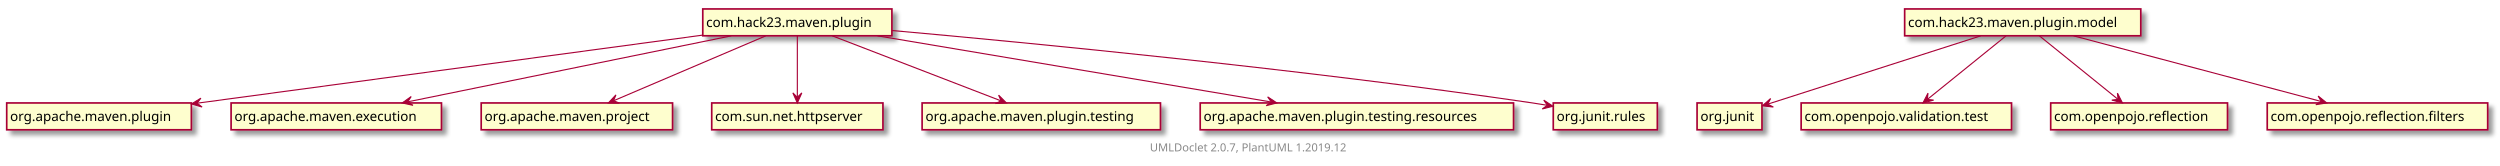
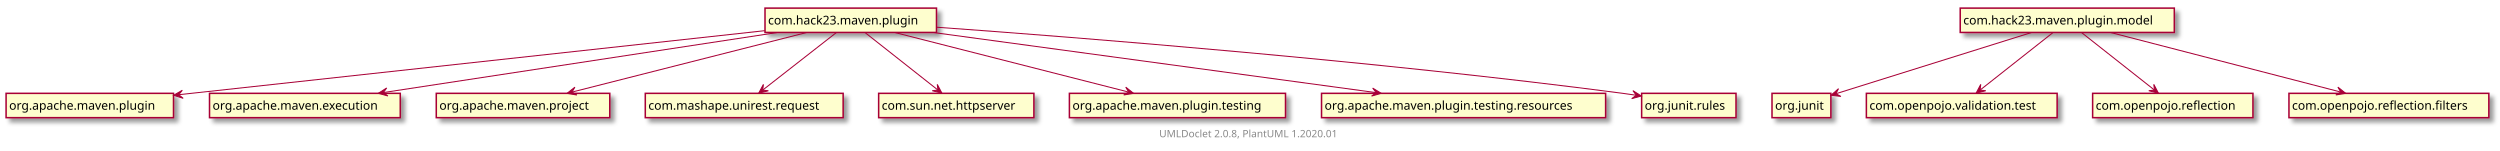
- <svg xmlns="http://www.w3.org/2000/svg" xmlns:xlink="http://www.w3.org/1999/xlink" contentScriptType="application/ecmascript" contentStyleType="text/css" height="148px" preserveAspectRatio="none" style="width:2234px;height:148px;" version="1.1" viewBox="0 0 2234 148" width="2234px" zoomAndPan="magnify">
+ <svg xmlns="http://www.w3.org/2000/svg" xmlns:xlink="http://www.w3.org/1999/xlink" contentScriptType="application/ecmascript" contentStyleType="text/css" height="148px" preserveAspectRatio="none" style="width:2464px;height:148px;" version="1.1" viewBox="0 0 2464 148" width="2464px" zoomAndPan="magnify">
  <defs>
-     <filter height="300%" id="fm4htahi6q26" width="300%" x="-1" y="-1">
+     <filter height="300%" id="fdq5q0w826pbw" width="300%" x="-1" y="-1">
      <feGaussianBlur result="blurOut" stdDeviation="2.0" />
      <feColorMatrix in="blurOut" result="blurOut2" type="matrix" values="0 0 0 0 0 0 0 0 0 0 0 0 0 0 0 0 0 0 .4 0" />
      <feOffset dx="4.0" dy="4.0" in="blurOut2" result="blurOut3" />
      <feBlend in="SourceGraphic" in2="blurOut3" mode="normal" />
    </filter>
  </defs>
  <g>
    <a href="com/hack23/maven/plugin/package-summary.html" target="_top" title="com/hack23/maven/plugin/package-summary.html" xlink:actuate="onRequest" xlink:href="com/hack23/maven/plugin/package-summary.html" xlink:show="new" xlink:title="com/hack23/maven/plugin/package-summary.html" xlink:type="simple">
-       <rect fill="#FEFECE" filter="url(#fm4htahi6q26)" height="23.969" id="com.hack23.maven.plugin" style="stroke: #A80036; stroke-width: 1.5;" width="169" x="628" y="8" />
-       <text fill="#000000" font-family="sans-serif" font-size="12" lengthAdjust="spacingAndGlyphs" textLength="163" x="631" y="24.139">com.hack23.maven.plugin</text>
+       <rect fill="#FEFECE" filter="url(#fdq5q0w826pbw)" height="23.969" id="com.hack23.maven.plugin" style="stroke: #A80036; stroke-width: 1.5;" width="169" x="754" y="8" />
+       <text fill="#000000" font-family="sans-serif" font-size="12" lengthAdjust="spacingAndGlyphs" textLength="163" x="757" y="24.139">com.hack23.maven.plugin</text>
    </a>
-     <rect fill="#FEFECE" filter="url(#fm4htahi6q26)" height="23.969" id="org.apache.maven.plugin" style="stroke: #A80036; stroke-width: 1.5;" width="165" x="6" y="92" />
+     <rect fill="#FEFECE" filter="url(#fdq5q0w826pbw)" height="23.969" id="org.apache.maven.plugin" style="stroke: #A80036; stroke-width: 1.5;" width="165" x="6" y="92" />
    <text fill="#000000" font-family="sans-serif" font-size="12" lengthAdjust="spacingAndGlyphs" textLength="159" x="9" y="108.139">org.apache.maven.plugin</text>
-     <rect fill="#FEFECE" filter="url(#fm4htahi6q26)" height="23.969" id="org.apache.maven.execution" style="stroke: #A80036; stroke-width: 1.5;" width="188" x="206.5" y="92" />
+     <rect fill="#FEFECE" filter="url(#fdq5q0w826pbw)" height="23.969" id="org.apache.maven.execution" style="stroke: #A80036; stroke-width: 1.5;" width="188" x="206.5" y="92" />
    <text fill="#000000" font-family="sans-serif" font-size="12" lengthAdjust="spacingAndGlyphs" textLength="182" x="209.5" y="108.139">org.apache.maven.execution</text>
-     <rect fill="#FEFECE" filter="url(#fm4htahi6q26)" height="23.969" id="org.apache.maven.project" style="stroke: #A80036; stroke-width: 1.5;" width="171" x="430" y="92" />
+     <rect fill="#FEFECE" filter="url(#fdq5q0w826pbw)" height="23.969" id="org.apache.maven.project" style="stroke: #A80036; stroke-width: 1.5;" width="171" x="430" y="92" />
    <text fill="#000000" font-family="sans-serif" font-size="12" lengthAdjust="spacingAndGlyphs" textLength="165" x="433" y="108.139">org.apache.maven.project</text>
-     <rect fill="#FEFECE" filter="url(#fm4htahi6q26)" height="23.969" id="com.sun.net.httpserver" style="stroke: #A80036; stroke-width: 1.5;" width="153" x="636" y="92" />
-     <text fill="#000000" font-family="sans-serif" font-size="12" lengthAdjust="spacingAndGlyphs" textLength="147" x="639" y="108.139">com.sun.net.httpserver</text>
-     <rect fill="#FEFECE" filter="url(#fm4htahi6q26)" height="23.969" id="org.apache.maven.plugin.testing" style="stroke: #A80036; stroke-width: 1.5;" width="213" x="824" y="92" />
-     <text fill="#000000" font-family="sans-serif" font-size="12" lengthAdjust="spacingAndGlyphs" textLength="207" x="827" y="108.139">org.apache.maven.plugin.testing</text>
-     <rect fill="#FEFECE" filter="url(#fm4htahi6q26)" height="23.969" id="org.apache.maven.plugin.testing.resources" style="stroke: #A80036; stroke-width: 1.5;" width="280" x="1072.5" y="92" />
-     <text fill="#000000" font-family="sans-serif" font-size="12" lengthAdjust="spacingAndGlyphs" textLength="274" x="1075.5" y="108.139">org.apache.maven.plugin.testing.resources</text>
-     <rect fill="#FEFECE" filter="url(#fm4htahi6q26)" height="23.969" id="org.junit.rules" style="stroke: #A80036; stroke-width: 1.5;" width="93" x="1388" y="92" />
-     <text fill="#000000" font-family="sans-serif" font-size="12" lengthAdjust="spacingAndGlyphs" textLength="87" x="1391" y="108.139">org.junit.rules</text>
+     <rect fill="#FEFECE" filter="url(#fdq5q0w826pbw)" height="23.969" id="com.mashape.unirest.request" style="stroke: #A80036; stroke-width: 1.5;" width="195" x="636" y="92" />
+     <text fill="#000000" font-family="sans-serif" font-size="12" lengthAdjust="spacingAndGlyphs" textLength="189" x="639" y="108.139">com.mashape.unirest.request</text>
+     <rect fill="#FEFECE" filter="url(#fdq5q0w826pbw)" height="23.969" id="com.sun.net.httpserver" style="stroke: #A80036; stroke-width: 1.5;" width="153" x="866" y="92" />
+     <text fill="#000000" font-family="sans-serif" font-size="12" lengthAdjust="spacingAndGlyphs" textLength="147" x="869" y="108.139">com.sun.net.httpserver</text>
+     <rect fill="#FEFECE" filter="url(#fdq5q0w826pbw)" height="23.969" id="org.apache.maven.plugin.testing" style="stroke: #A80036; stroke-width: 1.5;" width="213" x="1054" y="92" />
+     <text fill="#000000" font-family="sans-serif" font-size="12" lengthAdjust="spacingAndGlyphs" textLength="207" x="1057" y="108.139">org.apache.maven.plugin.testing</text>
+     <rect fill="#FEFECE" filter="url(#fdq5q0w826pbw)" height="23.969" id="org.apache.maven.plugin.testing.resources" style="stroke: #A80036; stroke-width: 1.5;" width="280" x="1302.5" y="92" />
+     <text fill="#000000" font-family="sans-serif" font-size="12" lengthAdjust="spacingAndGlyphs" textLength="274" x="1305.5" y="108.139">org.apache.maven.plugin.testing.resources</text>
+     <rect fill="#FEFECE" filter="url(#fdq5q0w826pbw)" height="23.969" id="org.junit.rules" style="stroke: #A80036; stroke-width: 1.5;" width="93" x="1618" y="92" />
+     <text fill="#000000" font-family="sans-serif" font-size="12" lengthAdjust="spacingAndGlyphs" textLength="87" x="1621" y="108.139">org.junit.rules</text>
    <a href="com/hack23/maven/plugin/model/package-summary.html" target="_top" title="com/hack23/maven/plugin/model/package-summary.html" xlink:actuate="onRequest" xlink:href="com/hack23/maven/plugin/model/package-summary.html" xlink:show="new" xlink:title="com/hack23/maven/plugin/model/package-summary.html" xlink:type="simple">
-       <rect fill="#FEFECE" filter="url(#fm4htahi6q26)" height="23.969" id="com.hack23.maven.plugin.model" style="stroke: #A80036; stroke-width: 1.5;" width="211" x="1702" y="8" />
-       <text fill="#000000" font-family="sans-serif" font-size="12" lengthAdjust="spacingAndGlyphs" textLength="205" x="1705" y="24.139">com.hack23.maven.plugin.model</text>
+       <rect fill="#FEFECE" filter="url(#fdq5q0w826pbw)" height="23.969" id="com.hack23.maven.plugin.model" style="stroke: #A80036; stroke-width: 1.5;" width="211" x="1932" y="8" />
+       <text fill="#000000" font-family="sans-serif" font-size="12" lengthAdjust="spacingAndGlyphs" textLength="205" x="1935" y="24.139">com.hack23.maven.plugin.model</text>
    </a>
-     <rect fill="#FEFECE" filter="url(#fm4htahi6q26)" height="23.969" id="org.junit" style="stroke: #A80036; stroke-width: 1.5;" width="58" x="1516.5" y="92" />
-     <text fill="#000000" font-family="sans-serif" font-size="12" lengthAdjust="spacingAndGlyphs" textLength="52" x="1519.5" y="108.139">org.junit</text>
-     <rect fill="#FEFECE" filter="url(#fm4htahi6q26)" height="23.969" id="com.openpojo.validation.test" style="stroke: #A80036; stroke-width: 1.5;" width="188" x="1609.5" y="92" />
-     <text fill="#000000" font-family="sans-serif" font-size="12" lengthAdjust="spacingAndGlyphs" textLength="182" x="1612.5" y="108.139">com.openpojo.validation.test</text>
-     <rect fill="#FEFECE" filter="url(#fm4htahi6q26)" height="23.969" id="com.openpojo.reflection" style="stroke: #A80036; stroke-width: 1.5;" width="158" x="1832.5" y="92" />
-     <text fill="#000000" font-family="sans-serif" font-size="12" lengthAdjust="spacingAndGlyphs" textLength="152" x="1835.5" y="108.139">com.openpojo.reflection</text>
-     <rect fill="#FEFECE" filter="url(#fm4htahi6q26)" height="23.969" id="com.openpojo.reflection.filters" style="stroke: #A80036; stroke-width: 1.5;" width="197" x="2026" y="92" />
-     <text fill="#000000" font-family="sans-serif" font-size="12" lengthAdjust="spacingAndGlyphs" textLength="191" x="2029" y="108.139">com.openpojo.reflection.filters</text>
-     <path d="M627.695,31.416 C509.49,47.328 296.259,76.032 176.413,92.165 " fill="none" id="com.hack23.maven.plugin-&gt;org.apache.maven.plugin" style="stroke: #A80036; stroke-width: 1.0;" />
-     <polygon fill="#A80036" points="171.131,92.877,180.584,95.64,176.086,92.21,179.517,87.712,171.131,92.877" style="stroke: #A80036; stroke-width: 1.0;" />
-     <path d="M653.47,32.035 C576.832,47.66 443.565,74.831 364.545,90.942 " fill="none" id="com.hack23.maven.plugin-&gt;org.apache.maven.execution" style="stroke: #A80036; stroke-width: 1.0;" />
-     <polygon fill="#A80036" points="359.42,91.987,369.038,94.108,364.319,90.988,367.44,86.27,359.42,91.987" style="stroke: #A80036; stroke-width: 1.0;" />
-     <path d="M684.275,32.035 C648.434,47.317 586.693,73.644 548.649,89.865 " fill="none" id="com.hack23.maven.plugin-&gt;org.apache.maven.project" style="stroke: #A80036; stroke-width: 1.0;" />
-     <polygon fill="#A80036" points="543.673,91.987,553.521,92.137,548.272,90.026,550.383,84.778,543.673,91.987" style="stroke: #A80036; stroke-width: 1.0;" />
-     <path d="M712.5,32.035 C712.5,46.382 712.5,70.462 712.5,86.777 " fill="none" id="com.hack23.maven.plugin-&gt;com.sun.net.httpserver" style="stroke: #A80036; stroke-width: 1.0;" />
-     <polygon fill="#A80036" points="712.5,91.987,716.5,82.987,712.5,86.987,708.5,82.987,712.5,91.987" style="stroke: #A80036; stroke-width: 1.0;" />
-     <path d="M743.734,32.035 C783.638,47.411 852.556,73.966 894.587,90.162 " fill="none" id="com.hack23.maven.plugin-&gt;org.apache.maven.plugin.testing" style="stroke: #A80036; stroke-width: 1.0;" />
-     <polygon fill="#A80036" points="899.324,91.987,892.364,85.019,894.658,90.189,889.488,92.484,899.324,91.987" style="stroke: #A80036; stroke-width: 1.0;" />
-     <path d="M784.138,32.035 C877.517,47.723 1040.169,75.049 1135.92,91.135 " fill="none" id="com.hack23.maven.plugin-&gt;org.apache.maven.plugin.testing.resources" style="stroke: #A80036; stroke-width: 1.0;" />
-     <polygon fill="#A80036" points="1140.995,91.987,1132.782,86.551,1136.064,91.159,1131.457,94.441,1140.995,91.987" style="stroke: #A80036; stroke-width: 1.0;" />
-     <path d="M797.019,27.262 C922.35,38.483 1164.726,61.919 1369.5,92 C1373.743,92.623 1378.133,93.32 1382.536,94.056 " fill="none" id="com.hack23.maven.plugin-&gt;org.junit.rules" style="stroke: #A80036; stroke-width: 1.0;" />
-     <polygon fill="#A80036" points="1387.703,94.936,1379.503,89.482,1382.774,94.097,1378.159,97.369,1387.703,94.936" style="stroke: #A80036; stroke-width: 1.0;" />
-     <path d="M1769.962,32.035 C1719.073,48.35 1628.923,77.254 1579.778,93.01 " fill="none" id="com.hack23.maven.plugin.model-&gt;org.junit" style="stroke: #A80036; stroke-width: 1.0;" />
-     <polygon fill="#A80036" points="1574.863,94.586,1584.655,95.647,1579.625,93.059,1582.212,88.029,1574.863,94.586" style="stroke: #A80036; stroke-width: 1.0;" />
-     <path d="M1792.599,32.035 C1774.142,46.943 1742.672,72.361 1722.498,88.656 " fill="none" id="com.hack23.maven.plugin.model-&gt;com.openpojo.validation.test" style="stroke: #A80036; stroke-width: 1.0;" />
-     <polygon fill="#A80036" points="1718.373,91.987,1727.888,89.444,1722.263,88.846,1722.861,83.22,1718.373,91.987" style="stroke: #A80036; stroke-width: 1.0;" />
-     <path d="M1822.401,32.035 C1840.858,46.943 1872.328,72.361 1892.502,88.656 " fill="none" id="com.hack23.maven.plugin.model-&gt;com.openpojo.reflection" style="stroke: #A80036; stroke-width: 1.0;" />
-     <polygon fill="#A80036" points="1896.627,91.987,1892.139,83.22,1892.737,88.846,1887.112,89.444,1896.627,91.987" style="stroke: #A80036; stroke-width: 1.0;" />
-     <path d="M1852.918,32.035 C1911.532,47.567 2013.197,74.506 2074.126,90.652 " fill="none" id="com.hack23.maven.plugin.model-&gt;com.openpojo.reflection.filters" style="stroke: #A80036; stroke-width: 1.0;" />
-     <polygon fill="#A80036" points="2079.166,91.987,2071.491,85.815,2074.333,90.706,2069.441,93.548,2079.166,91.987" style="stroke: #A80036; stroke-width: 1.0;" />
-     <text fill="#888888" font-family="sans-serif" font-size="10" lengthAdjust="spacingAndGlyphs" textLength="186" x="1027.5" y="135.282">UMLDoclet 2.0.7, PlantUML 1.2019.12</text>
+     <rect fill="#FEFECE" filter="url(#fdq5q0w826pbw)" height="23.969" id="org.junit" style="stroke: #A80036; stroke-width: 1.5;" width="58" x="1746.5" y="92" />
+     <text fill="#000000" font-family="sans-serif" font-size="12" lengthAdjust="spacingAndGlyphs" textLength="52" x="1749.5" y="108.139">org.junit</text>
+     <rect fill="#FEFECE" filter="url(#fdq5q0w826pbw)" height="23.969" id="com.openpojo.validation.test" style="stroke: #A80036; stroke-width: 1.5;" width="188" x="1839.5" y="92" />
+     <text fill="#000000" font-family="sans-serif" font-size="12" lengthAdjust="spacingAndGlyphs" textLength="182" x="1842.5" y="108.139">com.openpojo.validation.test</text>
+     <rect fill="#FEFECE" filter="url(#fdq5q0w826pbw)" height="23.969" id="com.openpojo.reflection" style="stroke: #A80036; stroke-width: 1.5;" width="158" x="2062.5" y="92" />
+     <text fill="#000000" font-family="sans-serif" font-size="12" lengthAdjust="spacingAndGlyphs" textLength="152" x="2065.5" y="108.139">com.openpojo.reflection</text>
+     <rect fill="#FEFECE" filter="url(#fdq5q0w826pbw)" height="23.969" id="com.openpojo.reflection.filters" style="stroke: #A80036; stroke-width: 1.5;" width="197" x="2256" y="92" />
+     <text fill="#000000" font-family="sans-serif" font-size="12" lengthAdjust="spacingAndGlyphs" textLength="191" x="2259" y="108.139">com.openpojo.reflection.filters</text>
+     <path d="M753.84,30.23 C629.79,43.75 391.33,69.77 188.5,92 C184.53,92.43 180.48,92.88 176.38,93.33 " fill="none" id="com.hack23.maven.plugin-&gt;org.apache.maven.plugin" style="stroke: #A80036; stroke-width: 1.0;" />
+     <polygon fill="#A80036" points="171.17,93.9,180.551,96.899,176.141,93.357,179.683,88.947,171.17,93.9" style="stroke: #A80036; stroke-width: 1.0;" />
+     <path d="M766.22,32.02 C665.05,47.44 481.97,75.34 378.04,91.18 " fill="none" id="com.hack23.maven.plugin-&gt;org.apache.maven.execution" style="stroke: #A80036; stroke-width: 1.0;" />
+     <polygon fill="#A80036" points="372.85,91.97,382.344,94.588,377.795,91.227,381.156,86.677,372.85,91.97" style="stroke: #A80036; stroke-width: 1.0;" />
+     <path d="M794.94,32.06 C734.81,47.32 626.72,74.76 564.06,90.67 " fill="none" id="com.hack23.maven.plugin-&gt;org.apache.maven.project" style="stroke: #A80036; stroke-width: 1.0;" />
+     <polygon fill="#A80036" points="558.89,91.99,568.597,93.654,563.736,90.76,566.63,85.9,558.89,91.99" style="stroke: #A80036; stroke-width: 1.0;" />
+     <path d="M824.34,32.06 C805.55,46.73 772.36,72.65 751.72,88.77 " fill="none" id="com.hack23.maven.plugin-&gt;com.mashape.unirest.request" style="stroke: #A80036; stroke-width: 1.0;" />
+     <polygon fill="#A80036" points="747.77,91.85,757.328,89.475,751.715,88.777,752.412,83.164,747.77,91.85" style="stroke: #A80036; stroke-width: 1.0;" />
+     <path d="M852.53,32.06 C871.06,46.67 903.73,72.44 924.19,88.57 " fill="none" id="com.hack23.maven.plugin-&gt;com.sun.net.httpserver" style="stroke: #A80036; stroke-width: 1.0;" />
+     <polygon fill="#A80036" points="928.36,91.85,923.773,83.135,924.435,88.753,918.817,89.415,928.36,91.85" style="stroke: #A80036; stroke-width: 1.0;" />
+     <path d="M881.93,32.06 C941.87,47.32 1049.62,74.76 1112.09,90.67 " fill="none" id="com.hack23.maven.plugin-&gt;org.apache.maven.plugin.testing" style="stroke: #A80036; stroke-width: 1.0;" />
+     <polygon fill="#A80036" points="1117.25,91.99,1109.527,85.878,1112.407,90.747,1107.538,93.627,1117.25,91.99" style="stroke: #A80036; stroke-width: 1.0;" />
+     <path d="M919.64,32.02 C1033.45,47.47 1239.58,75.45 1356.14,91.28 " fill="none" id="com.hack23.maven.plugin-&gt;org.apache.maven.plugin.testing.resources" style="stroke: #A80036; stroke-width: 1.0;" />
+     <polygon fill="#A80036" points="1361.28,91.97,1352.9,86.795,1356.325,91.297,1351.823,94.722,1361.28,91.97" style="stroke: #A80036; stroke-width: 1.0;" />
+     <path d="M923.19,26.83 C1063.95,36.98 1354.79,59.92 1599.5,92 C1603.74,92.56 1608.13,93.18 1612.53,93.85 " fill="none" id="com.hack23.maven.plugin-&gt;org.junit.rules" style="stroke: #A80036; stroke-width: 1.0;" />
+     <polygon fill="#A80036" points="1617.7,94.65,1609.409,89.333,1612.758,93.893,1608.198,97.241,1617.7,94.65" style="stroke: #A80036; stroke-width: 1.0;" />
+     <path d="M2002.17,32.06 C1951.66,47.87 1859.44,76.73 1809.62,92.32 " fill="none" id="com.hack23.maven.plugin.model-&gt;org.junit" style="stroke: #A80036; stroke-width: 1.0;" />
+     <polygon fill="#A80036" points="1804.64,93.88,1814.422,95.023,1809.414,92.394,1812.044,87.385,1804.64,93.88" style="stroke: #A80036; stroke-width: 1.0;" />
+     <path d="M2023.47,32.06 C2004.94,46.67 1972.27,72.44 1951.81,88.57 " fill="none" id="com.hack23.maven.plugin.model-&gt;com.openpojo.validation.test" style="stroke: #A80036; stroke-width: 1.0;" />
+     <polygon fill="#A80036" points="1947.64,91.85,1957.183,89.415,1951.565,88.753,1952.227,83.135,1947.64,91.85" style="stroke: #A80036; stroke-width: 1.0;" />
+     <path d="M2051.53,32.06 C2070.06,46.67 2102.73,72.44 2123.19,88.57 " fill="none" id="com.hack23.maven.plugin.model-&gt;com.openpojo.reflection" style="stroke: #A80036; stroke-width: 1.0;" />
+     <polygon fill="#A80036" points="2127.36,91.85,2122.773,83.135,2123.435,88.753,2117.817,89.415,2127.36,91.85" style="stroke: #A80036; stroke-width: 1.0;" />
+     <path d="M2080.25,32.06 C2139.26,47.32 2245.34,74.76 2306.84,90.67 " fill="none" id="com.hack23.maven.plugin.model-&gt;com.openpojo.reflection.filters" style="stroke: #A80036; stroke-width: 1.0;" />
+     <polygon fill="#A80036" points="2311.92,91.99,2304.214,85.857,2307.08,90.734,2302.204,93.6,2311.92,91.99" style="stroke: #A80036; stroke-width: 1.0;" />
+     <text fill="#888888" font-family="sans-serif" font-size="10" lengthAdjust="spacingAndGlyphs" textLength="186" x="1142.5" y="135.282">UMLDoclet 2.0.8, PlantUML 1.2020.01</text>
  </g>
</svg>
